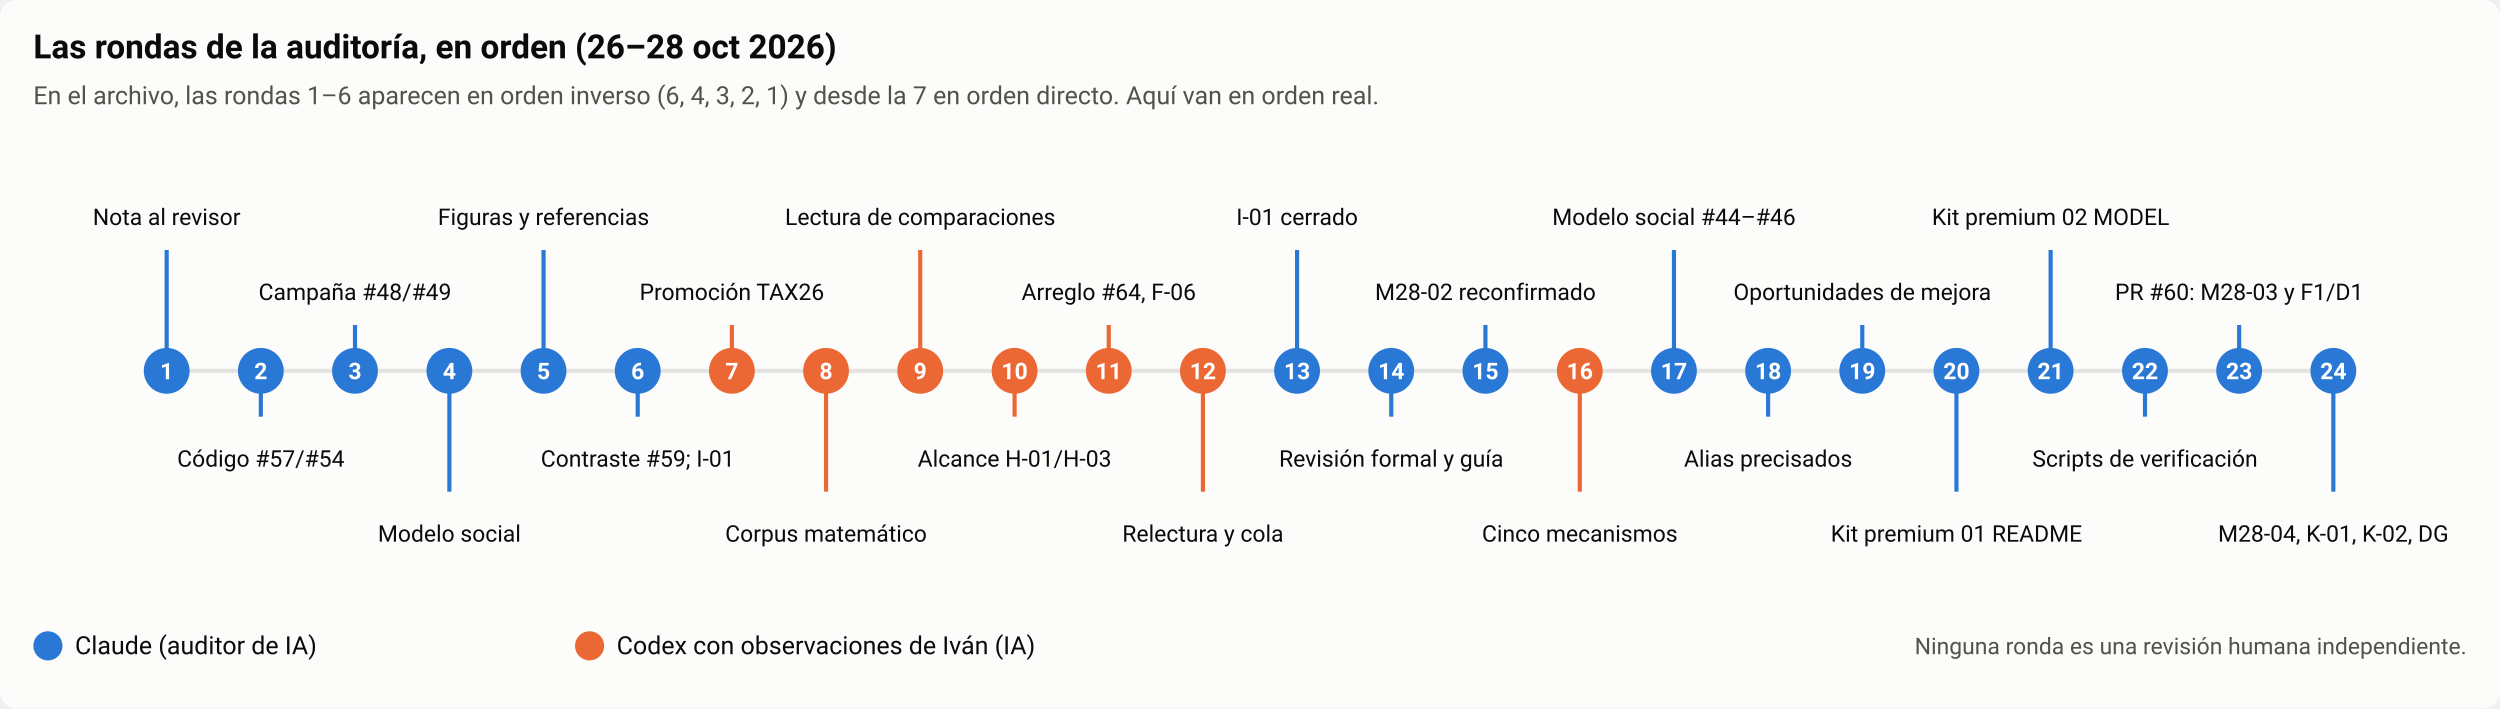
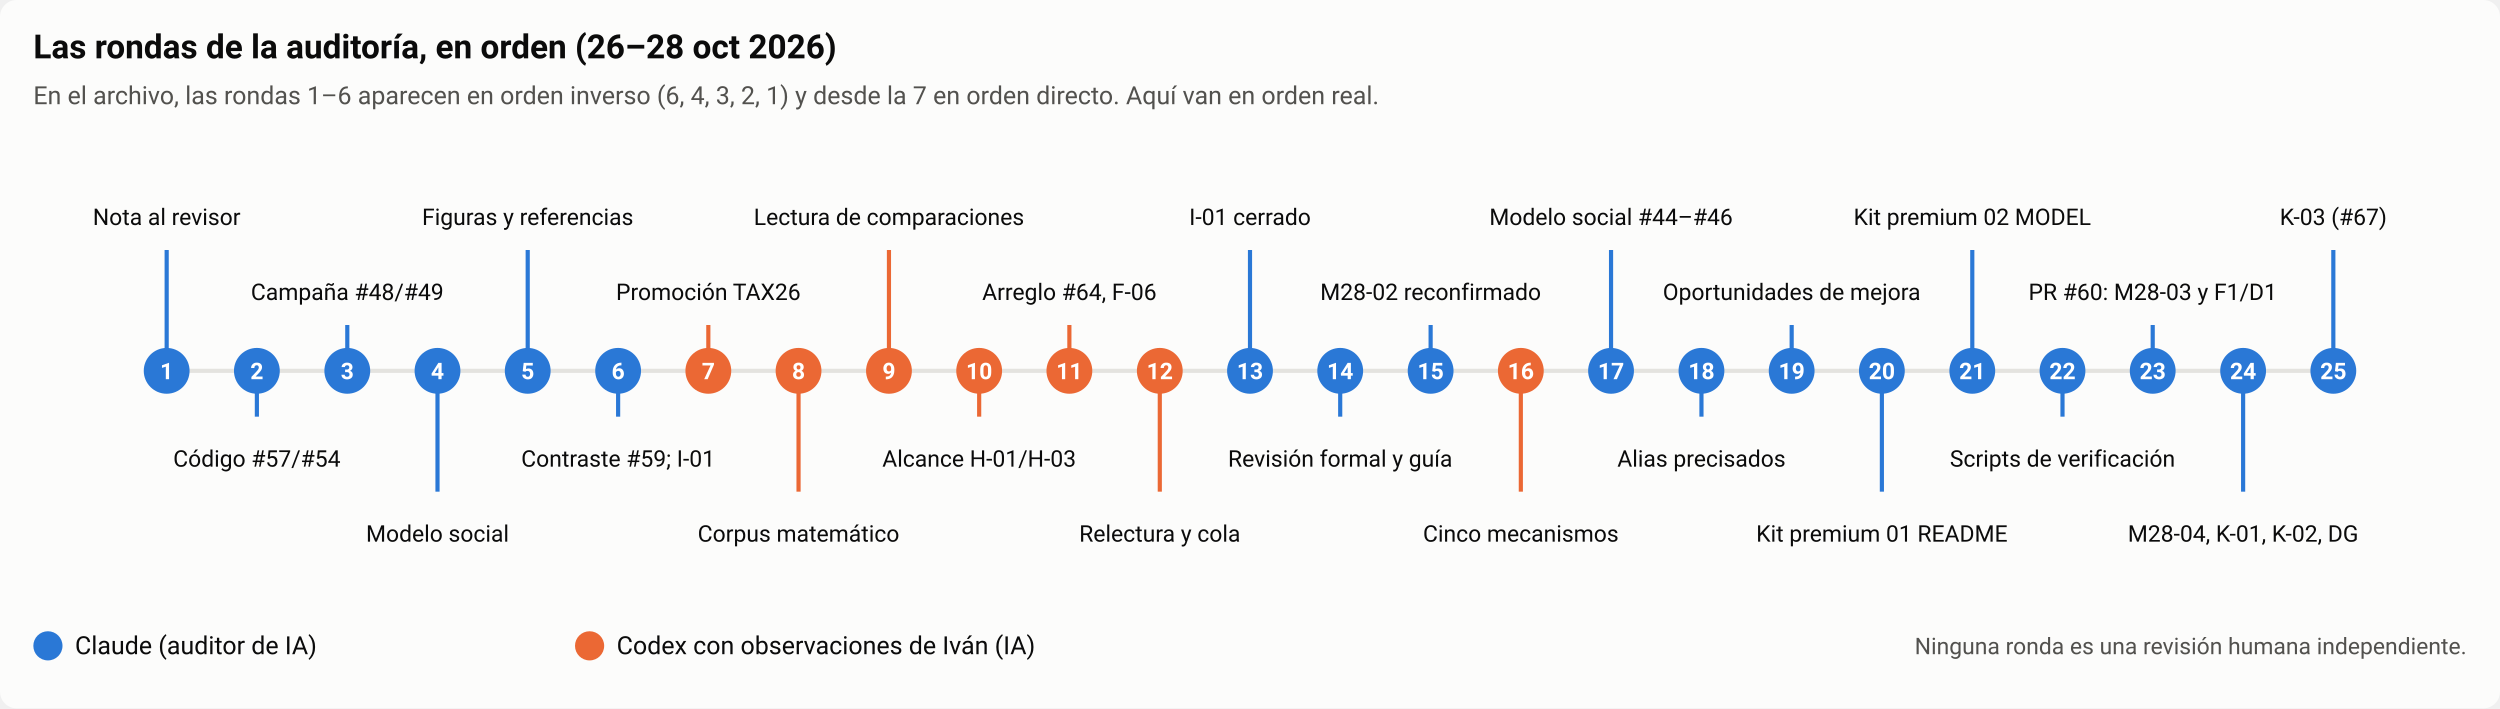
- <svg xmlns="http://www.w3.org/2000/svg" viewBox="0 0 1200 340" width="1200" height="340" role="img" aria-label="Línea de tiempo de las 24 rondas de auditoría y su autor">
+ <svg xmlns="http://www.w3.org/2000/svg" viewBox="0 0 1200 340" width="1200" height="340" role="img" aria-label="Línea de tiempo de las 25 rondas de auditoría y su autor">
  <style>
  .ink{fill:#0b0b0b}.ink2{fill:#52514e}.bg{fill:#fcfcfb}.grid{stroke:#e4e3df}
  .s0{fill:#2a78d6}.s1{fill:#eb6834}.s2{fill:#1baf7a}.s3{fill:#eda100}.s4{fill:#e87ba4}
  .a0{fill:#2a78d6}.a1{fill:#eb6834}.a0s{stroke:#2a78d6}.a1s{stroke:#eb6834}
  text{font-family:system-ui,-apple-system,Segoe UI,Roboto,sans-serif}
  @media (prefers-color-scheme: dark){
    .ink{fill:#f0efec}.ink2{fill:#c3c2b7}.bg{fill:#1a1a19}.grid{stroke:#383835}
    .s0{fill:#3987e5}.s1{fill:#d95926}.s2{fill:#199e70}.s3{fill:#c98500}.s4{fill:#d55181}
    .a0{fill:#3987e5}.a1{fill:#d95926}.a0s{stroke:#3987e5}.a1s{stroke:#d95926}
  }
</style>
  <rect class="bg" width="1200" height="340" rx="8" />
  <text class="ink" x="16" y="28" font-size="16" font-weight="600">Las rondas de la auditoría, en orden (26–28 oct 2026)</text>
  <text class="ink2" x="16" y="50" font-size="12">En el archivo, las rondas 1–6 aparecen en orden inverso (6, 4, 3, 2, 1) y desde la 7 en orden directo. Aquí van en orden real.</text>
  <line class="grid" x1="80" x2="1120" y1="178" y2="178" stroke-width="2" />
  <line class="a0s" x1="80.0" x2="80.0" y1="178" y2="120" stroke-width="2" />
  <circle class="a0" cx="80.0" cy="178" r="11" />
  <text x="80.0" y="182" font-size="11" font-weight="700" text-anchor="middle" fill="#fff">1</text>
  <text class="ink" x="80.0" y="108" font-size="11" text-anchor="middle">Nota al revisor</text>
-   <line class="a0s" x1="125.2" x2="125.2" y1="178" y2="200" stroke-width="2" />
-   <circle class="a0" cx="125.2" cy="178" r="11" />
-   <text x="125.2" y="182" font-size="11" font-weight="700" text-anchor="middle" fill="#fff">2</text>
-   <text class="ink" x="125.2" y="224" font-size="11" text-anchor="middle">Código #57/#54</text>
-   <line class="a0s" x1="170.4" x2="170.4" y1="178" y2="156" stroke-width="2" />
-   <circle class="a0" cx="170.4" cy="178" r="11" />
-   <text x="170.4" y="182" font-size="11" font-weight="700" text-anchor="middle" fill="#fff">3</text>
-   <text class="ink" x="170.4" y="144" font-size="11" text-anchor="middle">Campaña #48/#49</text>
-   <line class="a0s" x1="215.7" x2="215.7" y1="178" y2="236" stroke-width="2" />
-   <circle class="a0" cx="215.7" cy="178" r="11" />
-   <text x="215.7" y="182" font-size="11" font-weight="700" text-anchor="middle" fill="#fff">4</text>
-   <text class="ink" x="215.7" y="260" font-size="11" text-anchor="middle">Modelo social</text>
-   <line class="a0s" x1="260.9" x2="260.9" y1="178" y2="120" stroke-width="2" />
-   <circle class="a0" cx="260.9" cy="178" r="11" />
-   <text x="260.9" y="182" font-size="11" font-weight="700" text-anchor="middle" fill="#fff">5</text>
-   <text class="ink" x="260.9" y="108" font-size="11" text-anchor="middle">Figuras y referencias</text>
-   <line class="a0s" x1="306.1" x2="306.1" y1="178" y2="200" stroke-width="2" />
-   <circle class="a0" cx="306.1" cy="178" r="11" />
-   <text x="306.1" y="182" font-size="11" font-weight="700" text-anchor="middle" fill="#fff">6</text>
-   <text class="ink" x="306.1" y="224" font-size="11" text-anchor="middle">Contraste #59; I-01</text>
-   <line class="a1s" x1="351.3" x2="351.3" y1="178" y2="156" stroke-width="2" />
-   <circle class="a1" cx="351.3" cy="178" r="11" />
-   <text x="351.3" y="182" font-size="11" font-weight="700" text-anchor="middle" fill="#fff">7</text>
-   <text class="ink" x="351.3" y="144" font-size="11" text-anchor="middle">Promoción TAX26</text>
-   <line class="a1s" x1="396.5" x2="396.5" y1="178" y2="236" stroke-width="2" />
-   <circle class="a1" cx="396.5" cy="178" r="11" />
-   <text x="396.5" y="182" font-size="11" font-weight="700" text-anchor="middle" fill="#fff">8</text>
-   <text class="ink" x="396.5" y="260" font-size="11" text-anchor="middle">Corpus matemático</text>
-   <line class="a1s" x1="441.7" x2="441.7" y1="178" y2="120" stroke-width="2" />
-   <circle class="a1" cx="441.7" cy="178" r="11" />
-   <text x="441.7" y="182" font-size="11" font-weight="700" text-anchor="middle" fill="#fff">9</text>
-   <text class="ink" x="441.7" y="108" font-size="11" text-anchor="middle">Lectura de comparaciones</text>
-   <line class="a1s" x1="487.0" x2="487.0" y1="178" y2="200" stroke-width="2" />
-   <circle class="a1" cx="487.0" cy="178" r="11" />
-   <text x="487.0" y="182" font-size="11" font-weight="700" text-anchor="middle" fill="#fff">10</text>
-   <text class="ink" x="487.0" y="224" font-size="11" text-anchor="middle">Alcance H-01/H-03</text>
-   <line class="a1s" x1="532.2" x2="532.2" y1="178" y2="156" stroke-width="2" />
-   <circle class="a1" cx="532.2" cy="178" r="11" />
-   <text x="532.2" y="182" font-size="11" font-weight="700" text-anchor="middle" fill="#fff">11</text>
-   <text class="ink" x="532.2" y="144" font-size="11" text-anchor="middle">Arreglo #64, F-06</text>
-   <line class="a1s" x1="577.4" x2="577.4" y1="178" y2="236" stroke-width="2" />
-   <circle class="a1" cx="577.4" cy="178" r="11" />
-   <text x="577.4" y="182" font-size="11" font-weight="700" text-anchor="middle" fill="#fff">12</text>
-   <text class="ink" x="577.4" y="260" font-size="11" text-anchor="middle">Relectura y cola</text>
-   <line class="a0s" x1="622.6" x2="622.6" y1="178" y2="120" stroke-width="2" />
-   <circle class="a0" cx="622.6" cy="178" r="11" />
-   <text x="622.6" y="182" font-size="11" font-weight="700" text-anchor="middle" fill="#fff">13</text>
-   <text class="ink" x="622.6" y="108" font-size="11" text-anchor="middle">I-01 cerrado</text>
-   <line class="a0s" x1="667.8" x2="667.8" y1="178" y2="200" stroke-width="2" />
-   <circle class="a0" cx="667.8" cy="178" r="11" />
-   <text x="667.8" y="182" font-size="11" font-weight="700" text-anchor="middle" fill="#fff">14</text>
-   <text class="ink" x="667.8" y="224" font-size="11" text-anchor="middle">Revisión formal y guía</text>
-   <line class="a0s" x1="713.0" x2="713.0" y1="178" y2="156" stroke-width="2" />
-   <circle class="a0" cx="713.0" cy="178" r="11" />
-   <text x="713.0" y="182" font-size="11" font-weight="700" text-anchor="middle" fill="#fff">15</text>
-   <text class="ink" x="713.0" y="144" font-size="11" text-anchor="middle">M28-02 reconfirmado</text>
-   <line class="a1s" x1="758.3" x2="758.3" y1="178" y2="236" stroke-width="2" />
-   <circle class="a1" cx="758.3" cy="178" r="11" />
-   <text x="758.3" y="182" font-size="11" font-weight="700" text-anchor="middle" fill="#fff">16</text>
-   <text class="ink" x="758.3" y="260" font-size="11" text-anchor="middle">Cinco mecanismos</text>
-   <line class="a0s" x1="803.5" x2="803.5" y1="178" y2="120" stroke-width="2" />
-   <circle class="a0" cx="803.5" cy="178" r="11" />
-   <text x="803.5" y="182" font-size="11" font-weight="700" text-anchor="middle" fill="#fff">17</text>
-   <text class="ink" x="803.5" y="108" font-size="11" text-anchor="middle">Modelo social #44–#46</text>
-   <line class="a0s" x1="848.7" x2="848.7" y1="178" y2="200" stroke-width="2" />
-   <circle class="a0" cx="848.7" cy="178" r="11" />
-   <text x="848.7" y="182" font-size="11" font-weight="700" text-anchor="middle" fill="#fff">18</text>
-   <text class="ink" x="848.7" y="224" font-size="11" text-anchor="middle">Alias precisados</text>
-   <line class="a0s" x1="893.9" x2="893.9" y1="178" y2="156" stroke-width="2" />
-   <circle class="a0" cx="893.9" cy="178" r="11" />
-   <text x="893.9" y="182" font-size="11" font-weight="700" text-anchor="middle" fill="#fff">19</text>
-   <text class="ink" x="893.9" y="144" font-size="11" text-anchor="middle">Oportunidades de mejora</text>
-   <line class="a0s" x1="939.1" x2="939.1" y1="178" y2="236" stroke-width="2" />
-   <circle class="a0" cx="939.1" cy="178" r="11" />
-   <text x="939.1" y="182" font-size="11" font-weight="700" text-anchor="middle" fill="#fff">20</text>
-   <text class="ink" x="939.1" y="260" font-size="11" text-anchor="middle">Kit premium 01 README</text>
-   <line class="a0s" x1="984.3" x2="984.3" y1="178" y2="120" stroke-width="2" />
-   <circle class="a0" cx="984.3" cy="178" r="11" />
-   <text x="984.3" y="182" font-size="11" font-weight="700" text-anchor="middle" fill="#fff">21</text>
-   <text class="ink" x="984.3" y="108" font-size="11" text-anchor="middle">Kit premium 02 MODEL</text>
-   <line class="a0s" x1="1029.6" x2="1029.6" y1="178" y2="200" stroke-width="2" />
-   <circle class="a0" cx="1029.6" cy="178" r="11" />
-   <text x="1029.6" y="182" font-size="11" font-weight="700" text-anchor="middle" fill="#fff">22</text>
-   <text class="ink" x="1029.6" y="224" font-size="11" text-anchor="middle">Scripts de verificación</text>
-   <line class="a0s" x1="1074.8" x2="1074.8" y1="178" y2="156" stroke-width="2" />
-   <circle class="a0" cx="1074.8" cy="178" r="11" />
-   <text x="1074.8" y="182" font-size="11" font-weight="700" text-anchor="middle" fill="#fff">23</text>
-   <text class="ink" x="1074.8" y="144" font-size="11" text-anchor="middle">PR #60: M28-03 y F1/D1</text>
-   <line class="a0s" x1="1120.0" x2="1120.0" y1="178" y2="236" stroke-width="2" />
+   <line class="a0s" x1="123.3" x2="123.3" y1="178" y2="200" stroke-width="2" />
+   <circle class="a0" cx="123.3" cy="178" r="11" />
+   <text x="123.3" y="182" font-size="11" font-weight="700" text-anchor="middle" fill="#fff">2</text>
+   <text class="ink" x="123.3" y="224" font-size="11" text-anchor="middle">Código #57/#54</text>
+   <line class="a0s" x1="166.7" x2="166.7" y1="178" y2="156" stroke-width="2" />
+   <circle class="a0" cx="166.7" cy="178" r="11" />
+   <text x="166.7" y="182" font-size="11" font-weight="700" text-anchor="middle" fill="#fff">3</text>
+   <text class="ink" x="166.7" y="144" font-size="11" text-anchor="middle">Campaña #48/#49</text>
+   <line class="a0s" x1="210.0" x2="210.0" y1="178" y2="236" stroke-width="2" />
+   <circle class="a0" cx="210.0" cy="178" r="11" />
+   <text x="210.0" y="182" font-size="11" font-weight="700" text-anchor="middle" fill="#fff">4</text>
+   <text class="ink" x="210.0" y="260" font-size="11" text-anchor="middle">Modelo social</text>
+   <line class="a0s" x1="253.3" x2="253.3" y1="178" y2="120" stroke-width="2" />
+   <circle class="a0" cx="253.3" cy="178" r="11" />
+   <text x="253.3" y="182" font-size="11" font-weight="700" text-anchor="middle" fill="#fff">5</text>
+   <text class="ink" x="253.3" y="108" font-size="11" text-anchor="middle">Figuras y referencias</text>
+   <line class="a0s" x1="296.7" x2="296.7" y1="178" y2="200" stroke-width="2" />
+   <circle class="a0" cx="296.7" cy="178" r="11" />
+   <text x="296.7" y="182" font-size="11" font-weight="700" text-anchor="middle" fill="#fff">6</text>
+   <text class="ink" x="296.7" y="224" font-size="11" text-anchor="middle">Contraste #59; I-01</text>
+   <line class="a1s" x1="340.0" x2="340.0" y1="178" y2="156" stroke-width="2" />
+   <circle class="a1" cx="340.0" cy="178" r="11" />
+   <text x="340.0" y="182" font-size="11" font-weight="700" text-anchor="middle" fill="#fff">7</text>
+   <text class="ink" x="340.0" y="144" font-size="11" text-anchor="middle">Promoción TAX26</text>
+   <line class="a1s" x1="383.3" x2="383.3" y1="178" y2="236" stroke-width="2" />
+   <circle class="a1" cx="383.3" cy="178" r="11" />
+   <text x="383.3" y="182" font-size="11" font-weight="700" text-anchor="middle" fill="#fff">8</text>
+   <text class="ink" x="383.3" y="260" font-size="11" text-anchor="middle">Corpus matemático</text>
+   <line class="a1s" x1="426.7" x2="426.7" y1="178" y2="120" stroke-width="2" />
+   <circle class="a1" cx="426.7" cy="178" r="11" />
+   <text x="426.7" y="182" font-size="11" font-weight="700" text-anchor="middle" fill="#fff">9</text>
+   <text class="ink" x="426.7" y="108" font-size="11" text-anchor="middle">Lectura de comparaciones</text>
+   <line class="a1s" x1="470.0" x2="470.0" y1="178" y2="200" stroke-width="2" />
+   <circle class="a1" cx="470.0" cy="178" r="11" />
+   <text x="470.0" y="182" font-size="11" font-weight="700" text-anchor="middle" fill="#fff">10</text>
+   <text class="ink" x="470.0" y="224" font-size="11" text-anchor="middle">Alcance H-01/H-03</text>
+   <line class="a1s" x1="513.3" x2="513.3" y1="178" y2="156" stroke-width="2" />
+   <circle class="a1" cx="513.3" cy="178" r="11" />
+   <text x="513.3" y="182" font-size="11" font-weight="700" text-anchor="middle" fill="#fff">11</text>
+   <text class="ink" x="513.3" y="144" font-size="11" text-anchor="middle">Arreglo #64, F-06</text>
+   <line class="a1s" x1="556.7" x2="556.7" y1="178" y2="236" stroke-width="2" />
+   <circle class="a1" cx="556.7" cy="178" r="11" />
+   <text x="556.7" y="182" font-size="11" font-weight="700" text-anchor="middle" fill="#fff">12</text>
+   <text class="ink" x="556.7" y="260" font-size="11" text-anchor="middle">Relectura y cola</text>
+   <line class="a0s" x1="600.0" x2="600.0" y1="178" y2="120" stroke-width="2" />
+   <circle class="a0" cx="600.0" cy="178" r="11" />
+   <text x="600.0" y="182" font-size="11" font-weight="700" text-anchor="middle" fill="#fff">13</text>
+   <text class="ink" x="600.0" y="108" font-size="11" text-anchor="middle">I-01 cerrado</text>
+   <line class="a0s" x1="643.3" x2="643.3" y1="178" y2="200" stroke-width="2" />
+   <circle class="a0" cx="643.3" cy="178" r="11" />
+   <text x="643.3" y="182" font-size="11" font-weight="700" text-anchor="middle" fill="#fff">14</text>
+   <text class="ink" x="643.3" y="224" font-size="11" text-anchor="middle">Revisión formal y guía</text>
+   <line class="a0s" x1="686.7" x2="686.7" y1="178" y2="156" stroke-width="2" />
+   <circle class="a0" cx="686.7" cy="178" r="11" />
+   <text x="686.7" y="182" font-size="11" font-weight="700" text-anchor="middle" fill="#fff">15</text>
+   <text class="ink" x="686.7" y="144" font-size="11" text-anchor="middle">M28-02 reconfirmado</text>
+   <line class="a1s" x1="730.0" x2="730.0" y1="178" y2="236" stroke-width="2" />
+   <circle class="a1" cx="730.0" cy="178" r="11" />
+   <text x="730.0" y="182" font-size="11" font-weight="700" text-anchor="middle" fill="#fff">16</text>
+   <text class="ink" x="730.0" y="260" font-size="11" text-anchor="middle">Cinco mecanismos</text>
+   <line class="a0s" x1="773.3" x2="773.3" y1="178" y2="120" stroke-width="2" />
+   <circle class="a0" cx="773.3" cy="178" r="11" />
+   <text x="773.3" y="182" font-size="11" font-weight="700" text-anchor="middle" fill="#fff">17</text>
+   <text class="ink" x="773.3" y="108" font-size="11" text-anchor="middle">Modelo social #44–#46</text>
+   <line class="a0s" x1="816.7" x2="816.7" y1="178" y2="200" stroke-width="2" />
+   <circle class="a0" cx="816.7" cy="178" r="11" />
+   <text x="816.7" y="182" font-size="11" font-weight="700" text-anchor="middle" fill="#fff">18</text>
+   <text class="ink" x="816.7" y="224" font-size="11" text-anchor="middle">Alias precisados</text>
+   <line class="a0s" x1="860.0" x2="860.0" y1="178" y2="156" stroke-width="2" />
+   <circle class="a0" cx="860.0" cy="178" r="11" />
+   <text x="860.0" y="182" font-size="11" font-weight="700" text-anchor="middle" fill="#fff">19</text>
+   <text class="ink" x="860.0" y="144" font-size="11" text-anchor="middle">Oportunidades de mejora</text>
+   <line class="a0s" x1="903.3" x2="903.3" y1="178" y2="236" stroke-width="2" />
+   <circle class="a0" cx="903.3" cy="178" r="11" />
+   <text x="903.3" y="182" font-size="11" font-weight="700" text-anchor="middle" fill="#fff">20</text>
+   <text class="ink" x="903.3" y="260" font-size="11" text-anchor="middle">Kit premium 01 README</text>
+   <line class="a0s" x1="946.7" x2="946.7" y1="178" y2="120" stroke-width="2" />
+   <circle class="a0" cx="946.7" cy="178" r="11" />
+   <text x="946.7" y="182" font-size="11" font-weight="700" text-anchor="middle" fill="#fff">21</text>
+   <text class="ink" x="946.7" y="108" font-size="11" text-anchor="middle">Kit premium 02 MODEL</text>
+   <line class="a0s" x1="990.0" x2="990.0" y1="178" y2="200" stroke-width="2" />
+   <circle class="a0" cx="990.0" cy="178" r="11" />
+   <text x="990.0" y="182" font-size="11" font-weight="700" text-anchor="middle" fill="#fff">22</text>
+   <text class="ink" x="990.0" y="224" font-size="11" text-anchor="middle">Scripts de verificación</text>
+   <line class="a0s" x1="1033.3" x2="1033.3" y1="178" y2="156" stroke-width="2" />
+   <circle class="a0" cx="1033.3" cy="178" r="11" />
+   <text x="1033.3" y="182" font-size="11" font-weight="700" text-anchor="middle" fill="#fff">23</text>
+   <text class="ink" x="1033.3" y="144" font-size="11" text-anchor="middle">PR #60: M28-03 y F1/D1</text>
+   <line class="a0s" x1="1076.7" x2="1076.7" y1="178" y2="236" stroke-width="2" />
+   <circle class="a0" cx="1076.7" cy="178" r="11" />
+   <text x="1076.7" y="182" font-size="11" font-weight="700" text-anchor="middle" fill="#fff">24</text>
+   <text class="ink" x="1076.7" y="260" font-size="11" text-anchor="middle">M28-04, K-01, K-02, DG</text>
+   <line class="a0s" x1="1120.0" x2="1120.0" y1="178" y2="120" stroke-width="2" />
  <circle class="a0" cx="1120.0" cy="178" r="11" />
-   <text x="1120.0" y="182" font-size="11" font-weight="700" text-anchor="middle" fill="#fff">24</text>
-   <text class="ink" x="1120.0" y="260" font-size="11" text-anchor="middle">M28-04, K-01, K-02, DG</text>
+   <text x="1120.0" y="182" font-size="11" font-weight="700" text-anchor="middle" fill="#fff">25</text>
+   <text class="ink" x="1120.0" y="108" font-size="11" text-anchor="middle">K-03 (#67)</text>
  <circle class="a0" cx="23" cy="310" r="7" />
  <text class="ink" x="36" y="314" font-size="12">Claude (auditor de IA)</text>
  <circle class="a1" cx="283" cy="310" r="7" />
  <text class="ink" x="296" y="314" font-size="12">Codex con observaciones de Iván (IA)</text>
  <text class="ink2" x="1184" y="314" font-size="11" text-anchor="end">Ninguna ronda es una revisión humana independiente.</text>
</svg>
